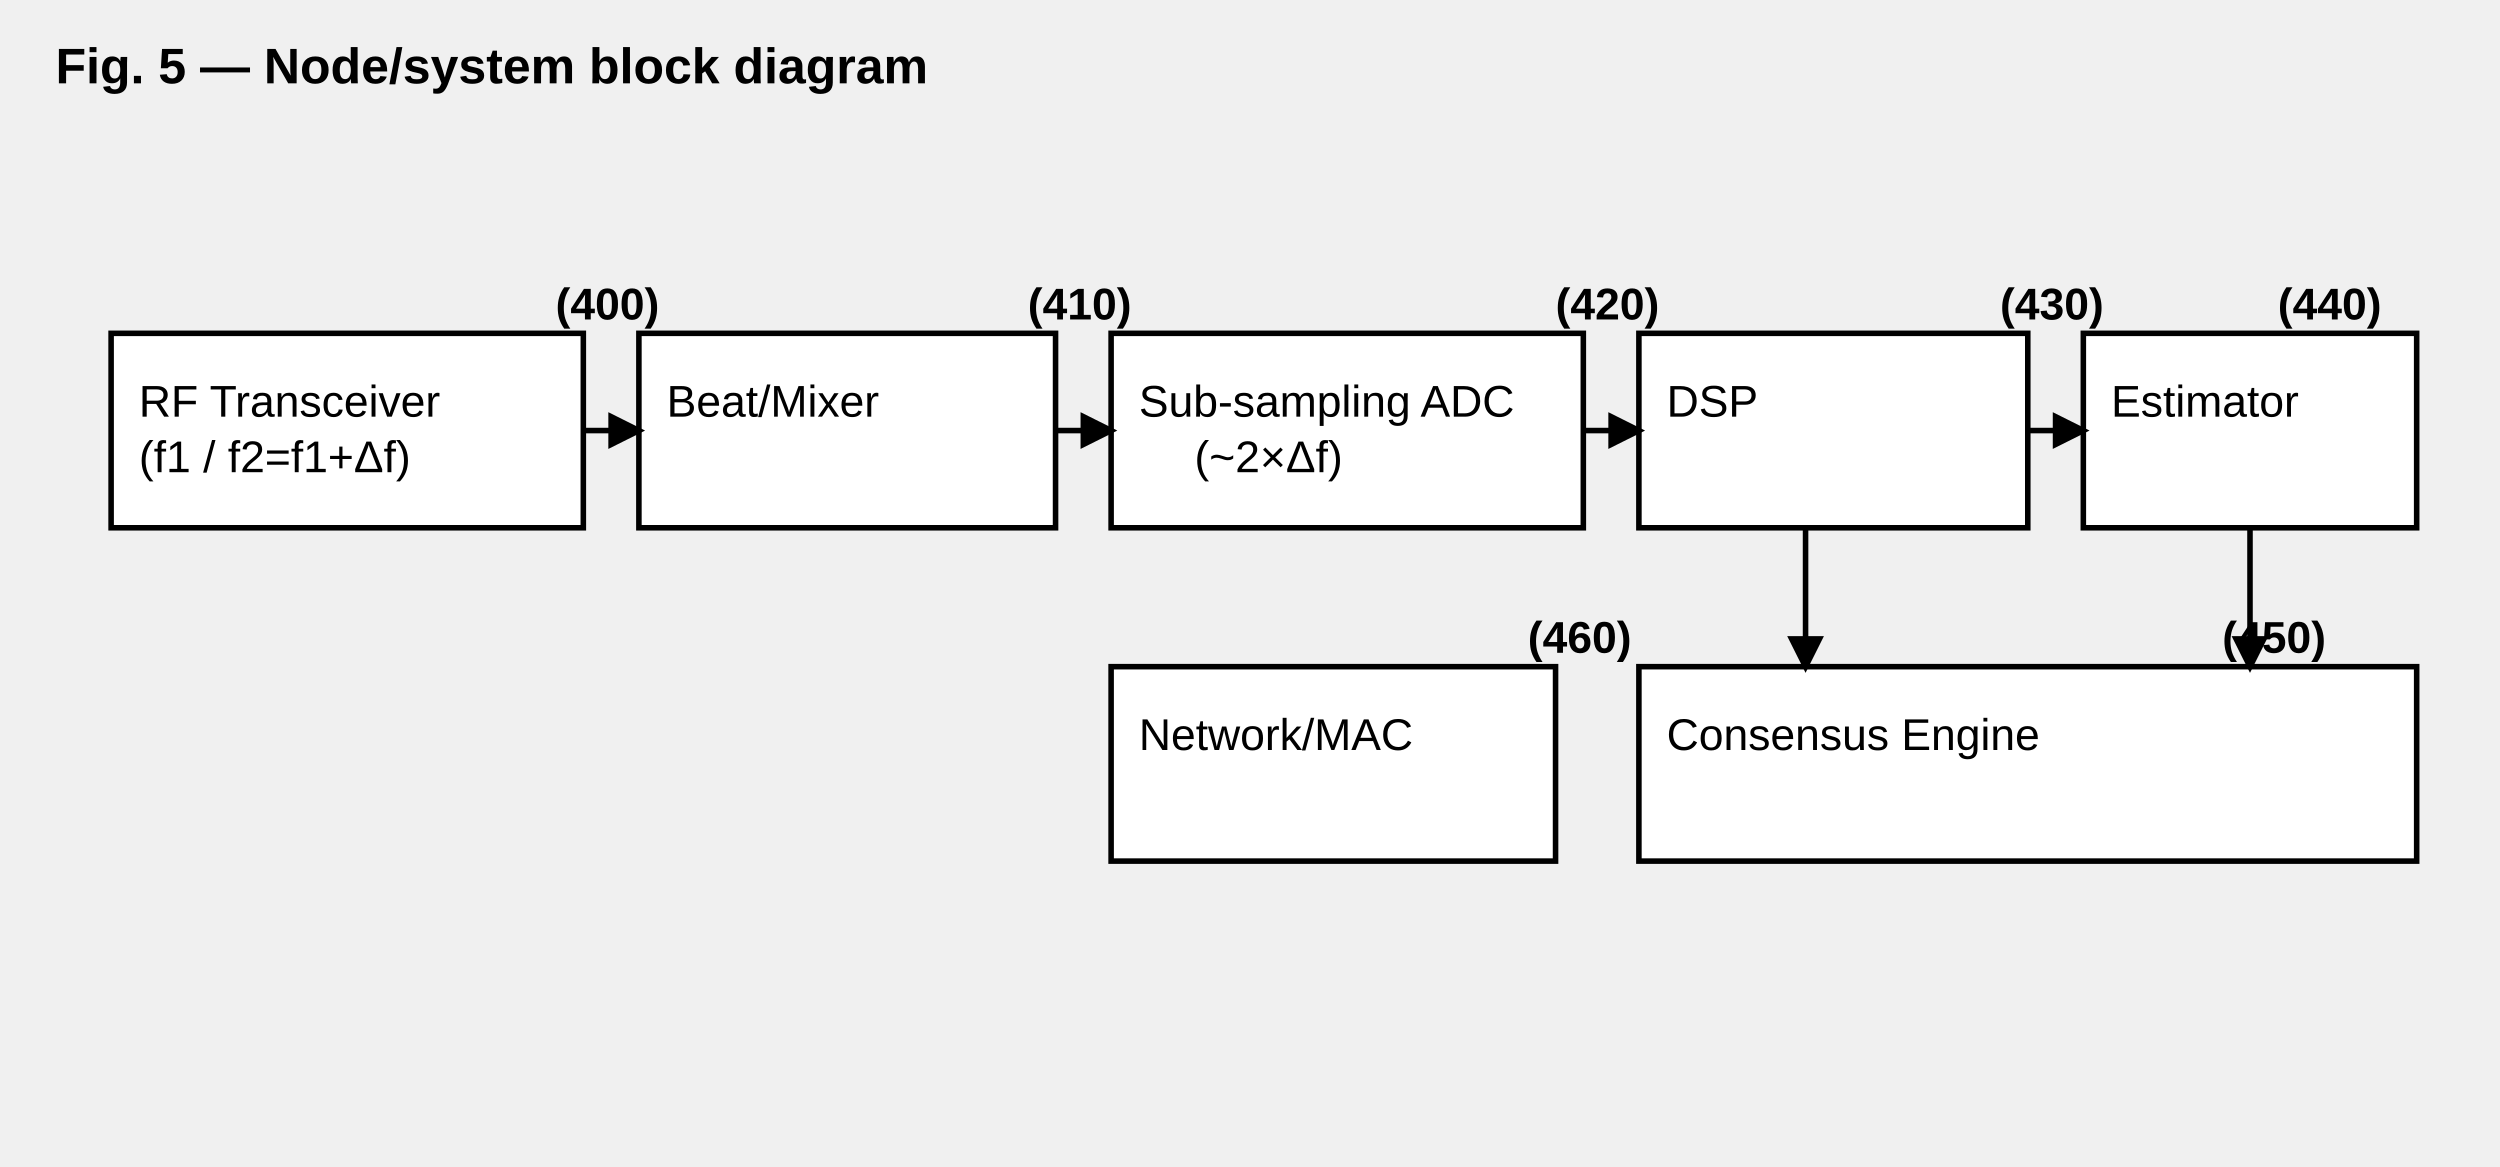
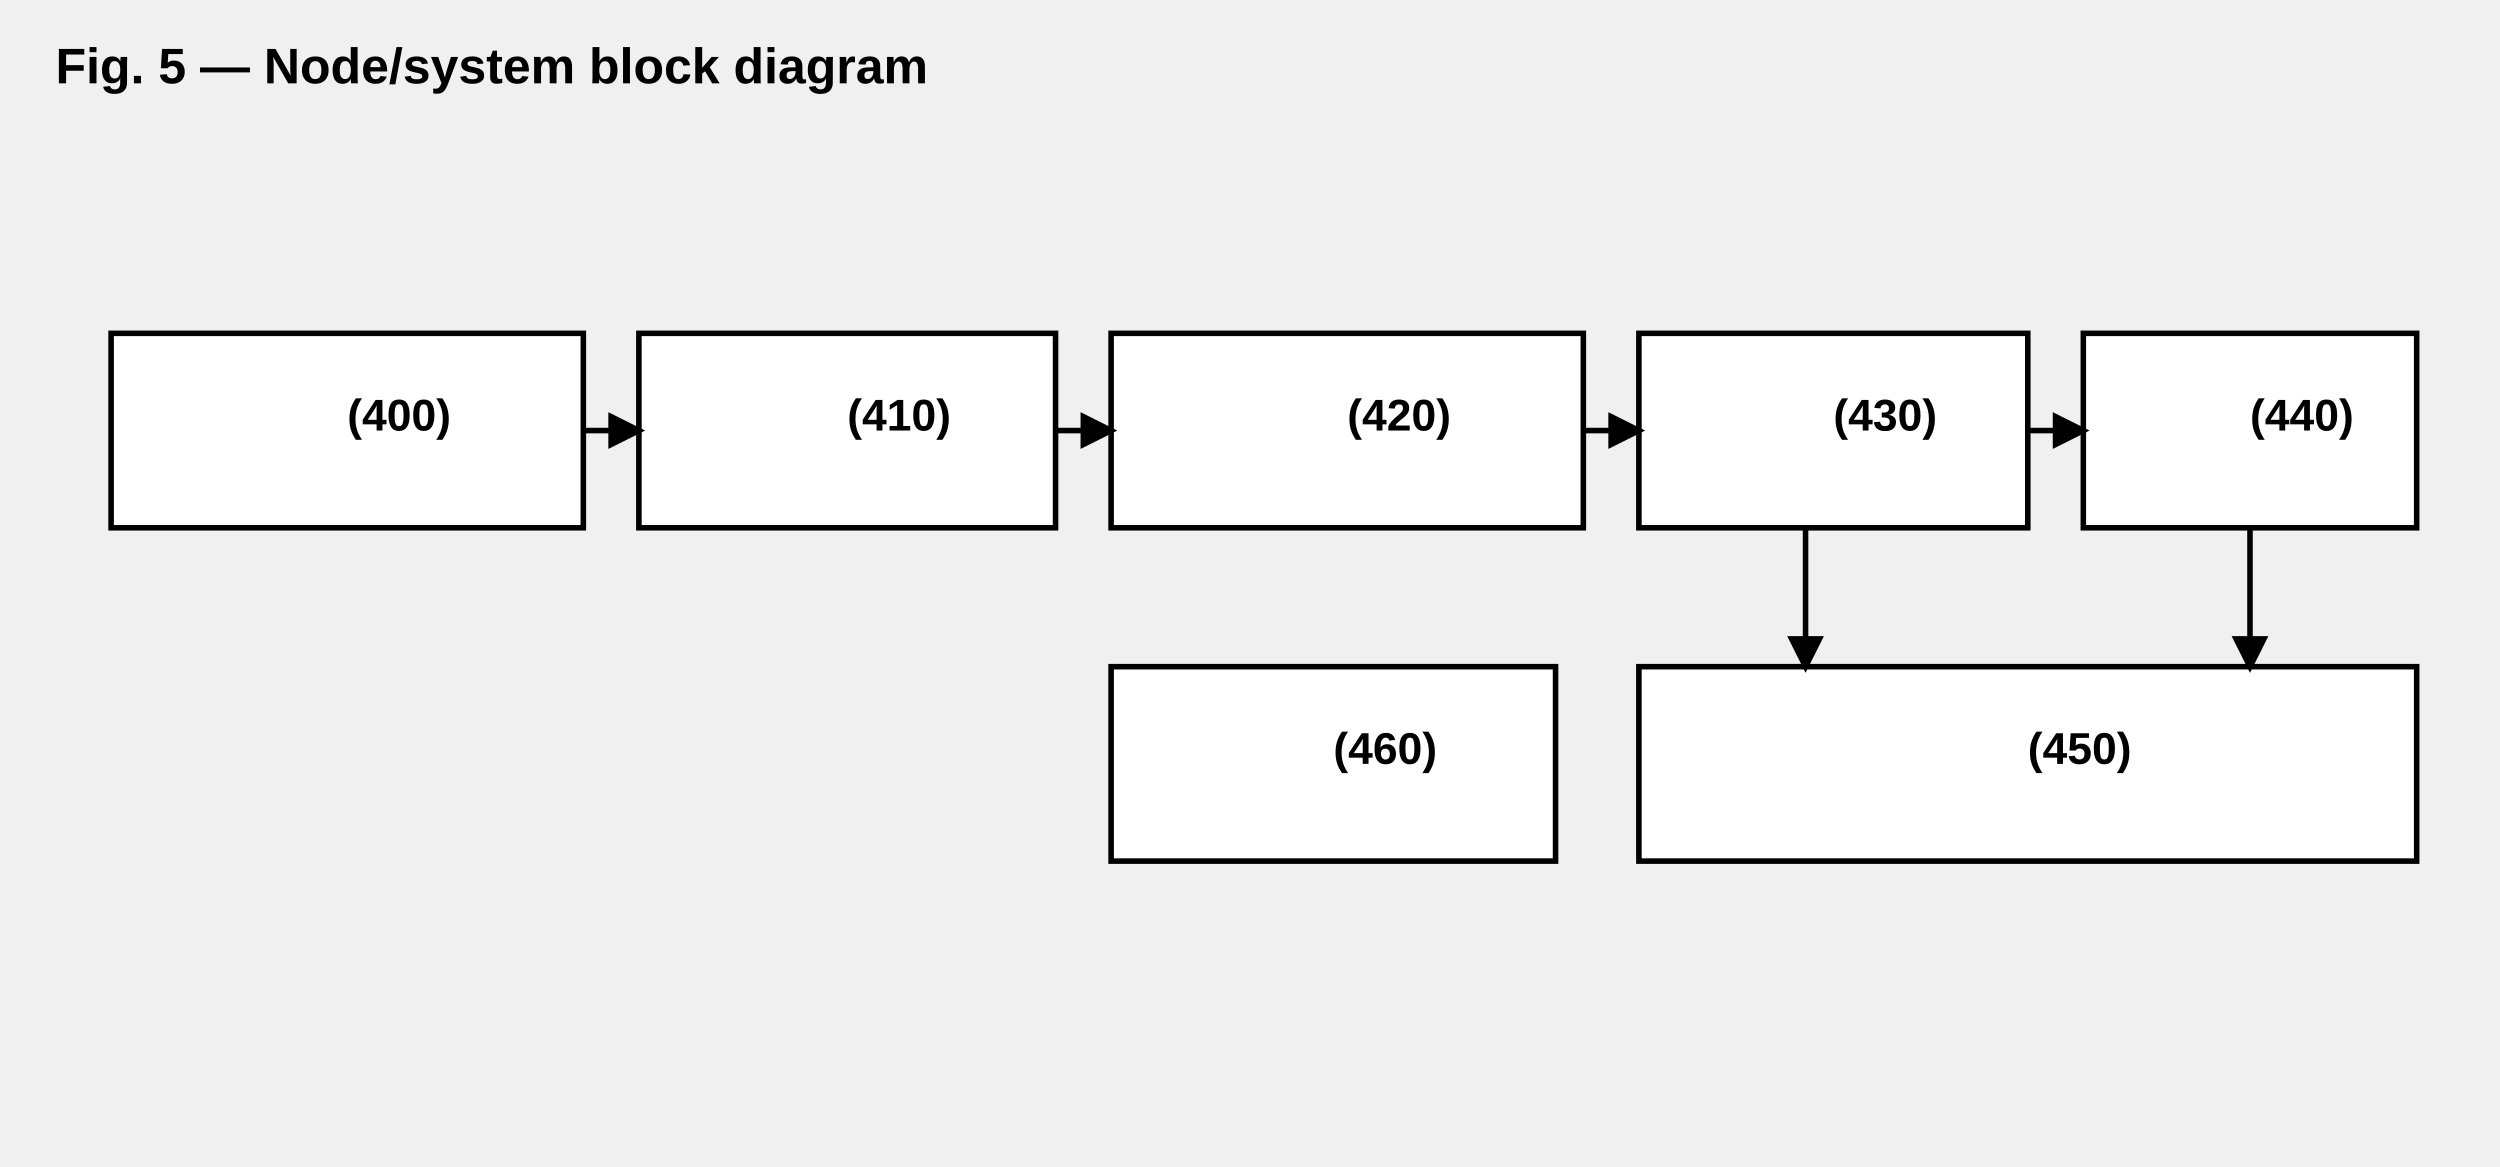
<svg xmlns="http://www.w3.org/2000/svg" width="900" height="420" viewBox="0 0 900 420">
  <defs>
    <style type="text/css">
      .box{fill:#ffffff;stroke:#000000;stroke-width:2}
      .line{stroke:#000000;stroke-width:2;fill:none}
      .arrow{stroke:#000000;stroke-width:2;fill:#000000}
      .label{font-family:Arial, Helvetica, sans-serif;font-size:16px;fill:#000000}
      .num{font-family:Arial, Helvetica, sans-serif;font-size:16px;font-weight:bold;fill:#000000}
      .title{font-family:Arial, Helvetica, sans-serif;font-size:18px;font-weight:bold;fill:#000000}
    </style>
  </defs>
  <text x="20" y="30" class="title">Fig. 5 — Node/system block diagram</text>
  <rect x="40" y="120" width="170" height="70" class="box" />
-   <text x="50" y="150" class="label">RF Transceiver</text>
-   <text x="50" y="170" class="label">(f1 / f2=f1+Δf)</text>
-   <text x="200" y="115" class="num">(400)</text>
+   <text x="125" y="155" class="num">(400)</text>
  <rect x="230" y="120" width="150" height="70" class="box" />
-   <text x="240" y="150" class="label">Beat/Mixer</text>
-   <text x="370" y="115" class="num">(410)</text>
+   <text x="305" y="155" class="num">(410)</text>
  <rect x="400" y="120" width="170" height="70" class="box" />
-   <text x="410" y="150" class="label">Sub-sampling ADC</text>
-   <text x="430" y="170" class="label">(~2×Δf)</text>
-   <text x="560" y="115" class="num">(420)</text>
+   <text x="485" y="155" class="num">(420)</text>
  <rect x="590" y="120" width="140" height="70" class="box" />
-   <text x="600" y="150" class="label">DSP</text>
-   <text x="720" y="115" class="num">(430)</text>
+   <text x="660" y="155" class="num">(430)</text>
  <rect x="750" y="120" width="120" height="70" class="box" />
-   <text x="760" y="150" class="label">Estimator</text>
-   <text x="820" y="115" class="num">(440)</text>
+   <text x="810" y="155" class="num">(440)</text>
  <rect x="590" y="240" width="280" height="70" class="box" />
-   <text x="600" y="270" class="label">Consensus Engine</text>
-   <text x="800" y="235" class="num">(450)</text>
+   <text x="730" y="275" class="num">(450)</text>
  <rect x="400" y="240" width="160" height="70" class="box" />
-   <text x="410" y="270" class="label">Network/MAC</text>
-   <text x="550" y="235" class="num">(460)</text>
+   <text x="480" y="275" class="num">(460)</text>
  <line x1="210" y1="155" x2="230" y2="155" class="line" />
  <polygon points="230,155 220,150 220,160" class="arrow" />
  <line x1="380" y1="155" x2="400" y2="155" class="line" />
  <polygon points="400,155 390,150 390,160" class="arrow" />
  <line x1="570" y1="155" x2="590" y2="155" class="line" />
  <polygon points="590,155 580,150 580,160" class="arrow" />
  <line x1="730" y1="155" x2="750" y2="155" class="line" />
  <polygon points="750,155 740,150 740,160" class="arrow" />
  <line x1="650" y1="190" x2="650" y2="240" class="line" />
  <polygon points="650,240 645,230 655,230" class="arrow" />
  <line x1="810" y1="190" x2="810" y2="240" class="line" />
  <polygon points="810,240 805,230 815,230" class="arrow" />
</svg>
